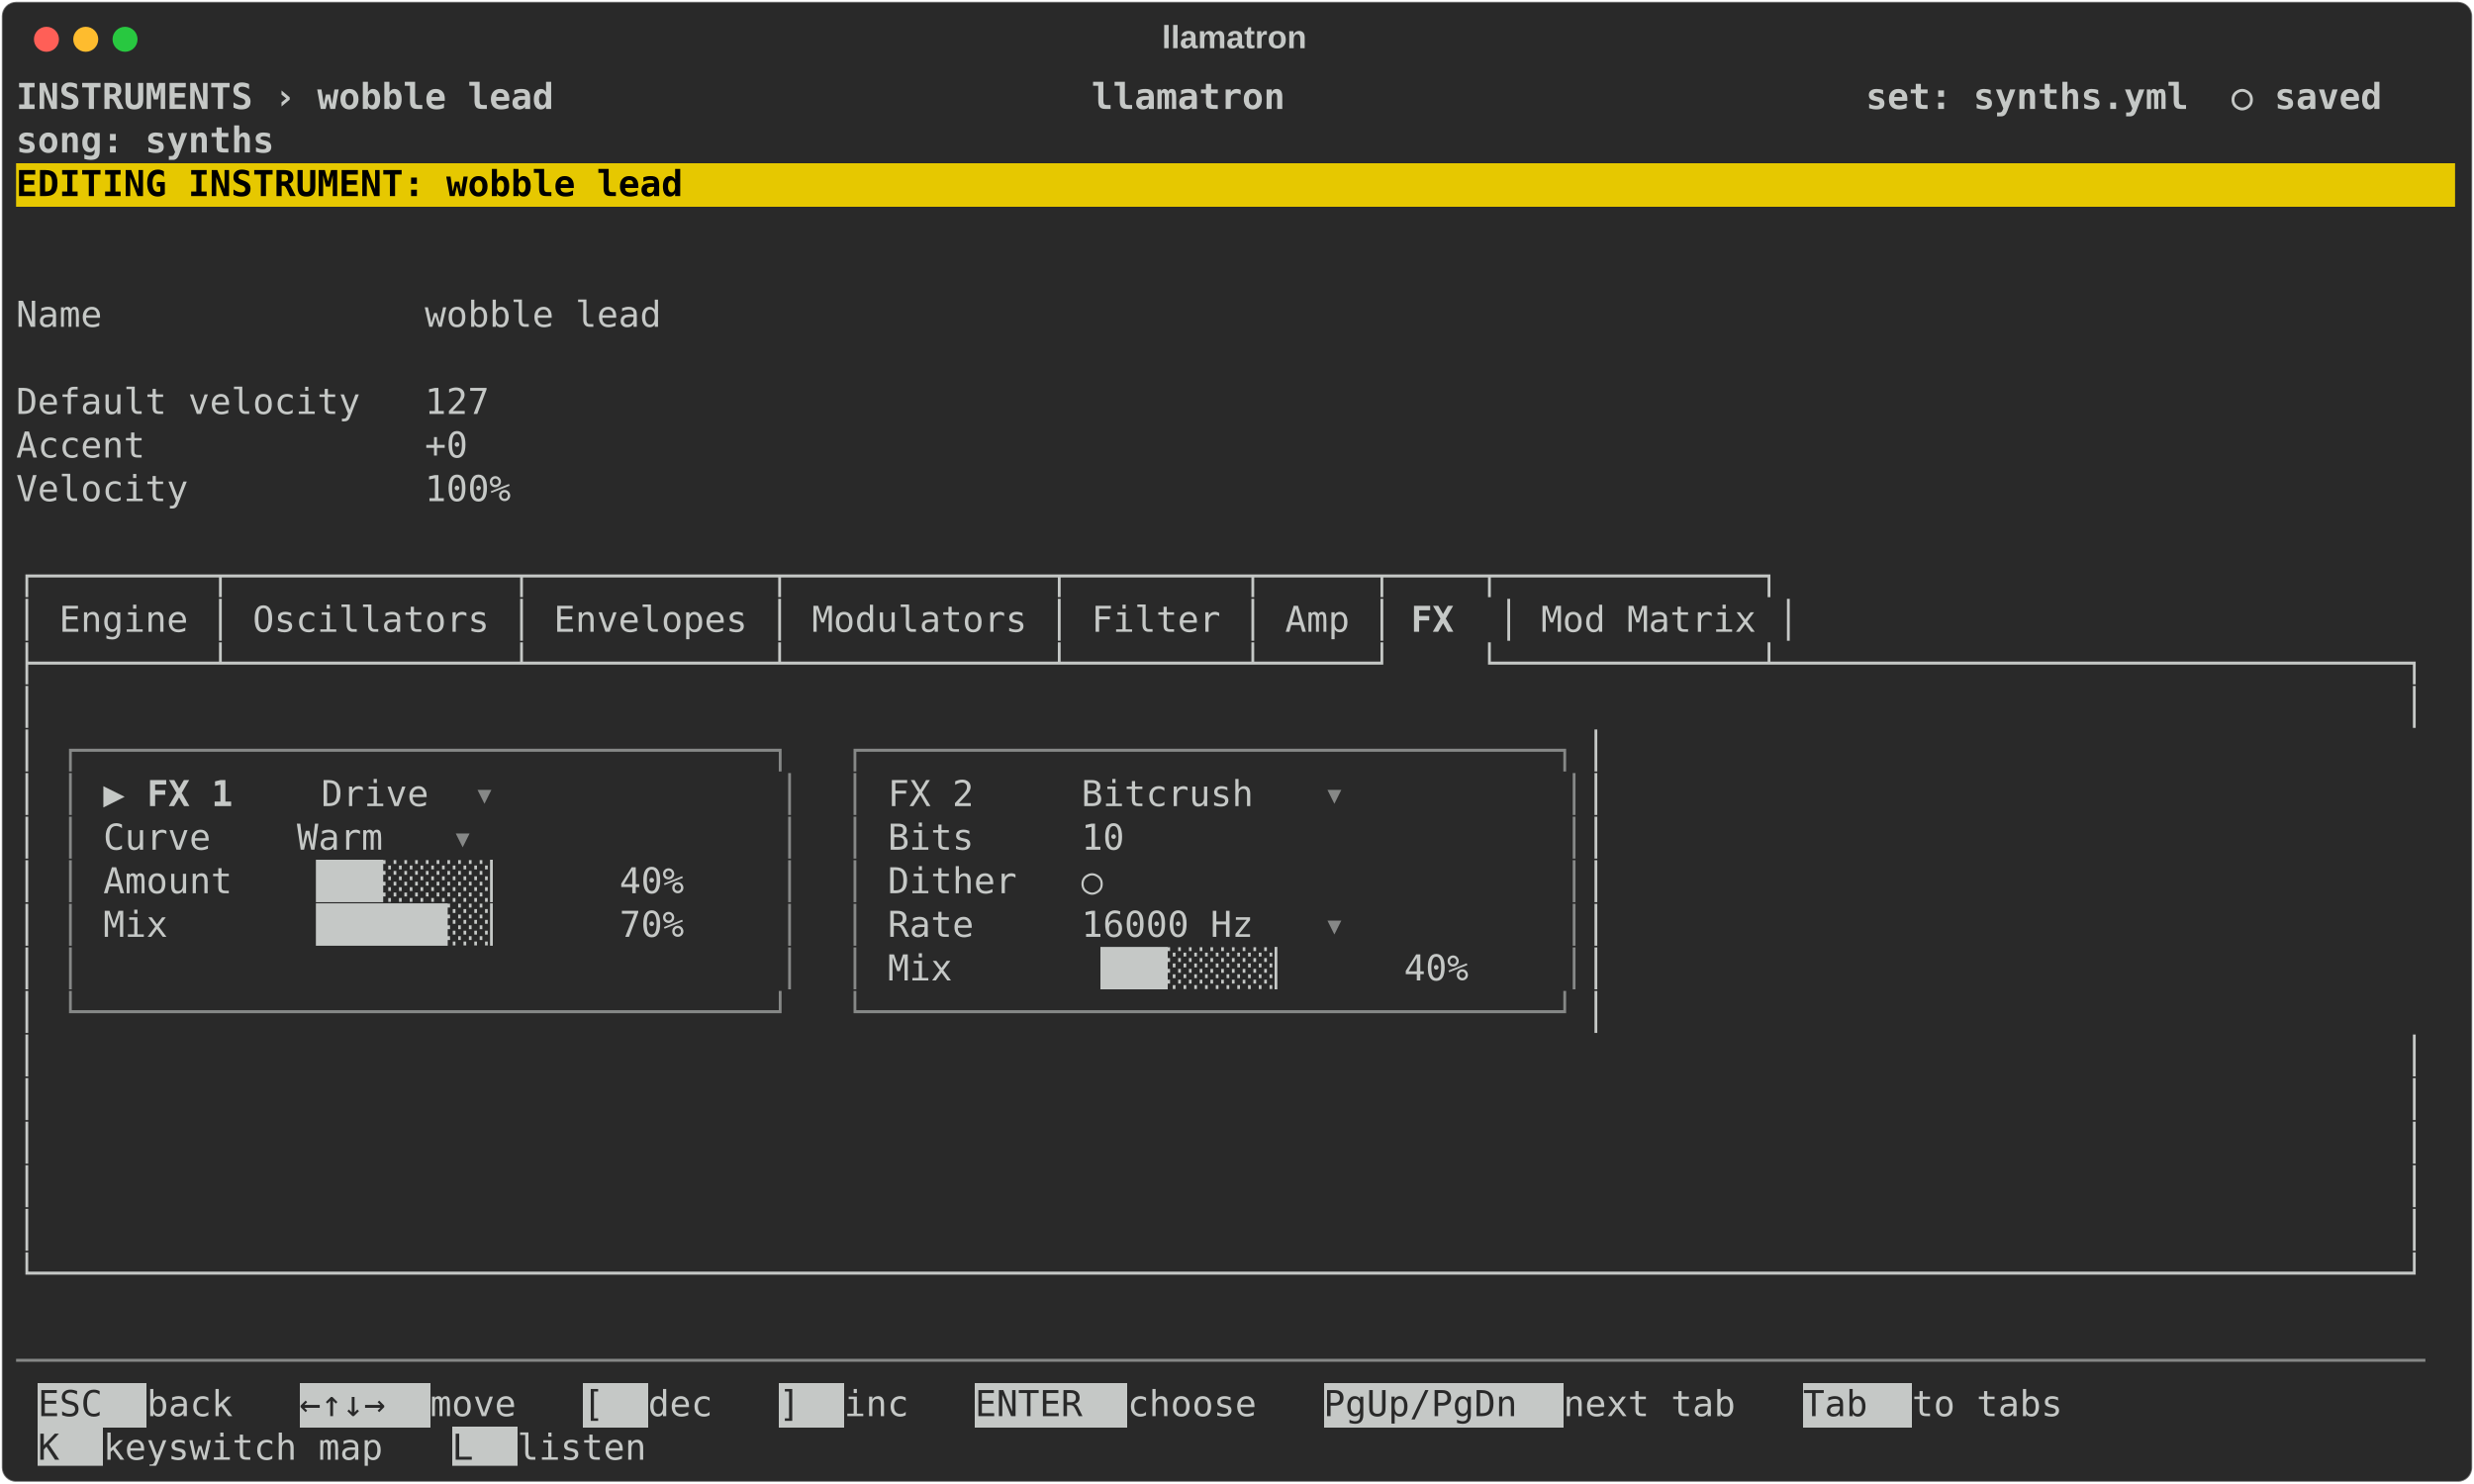
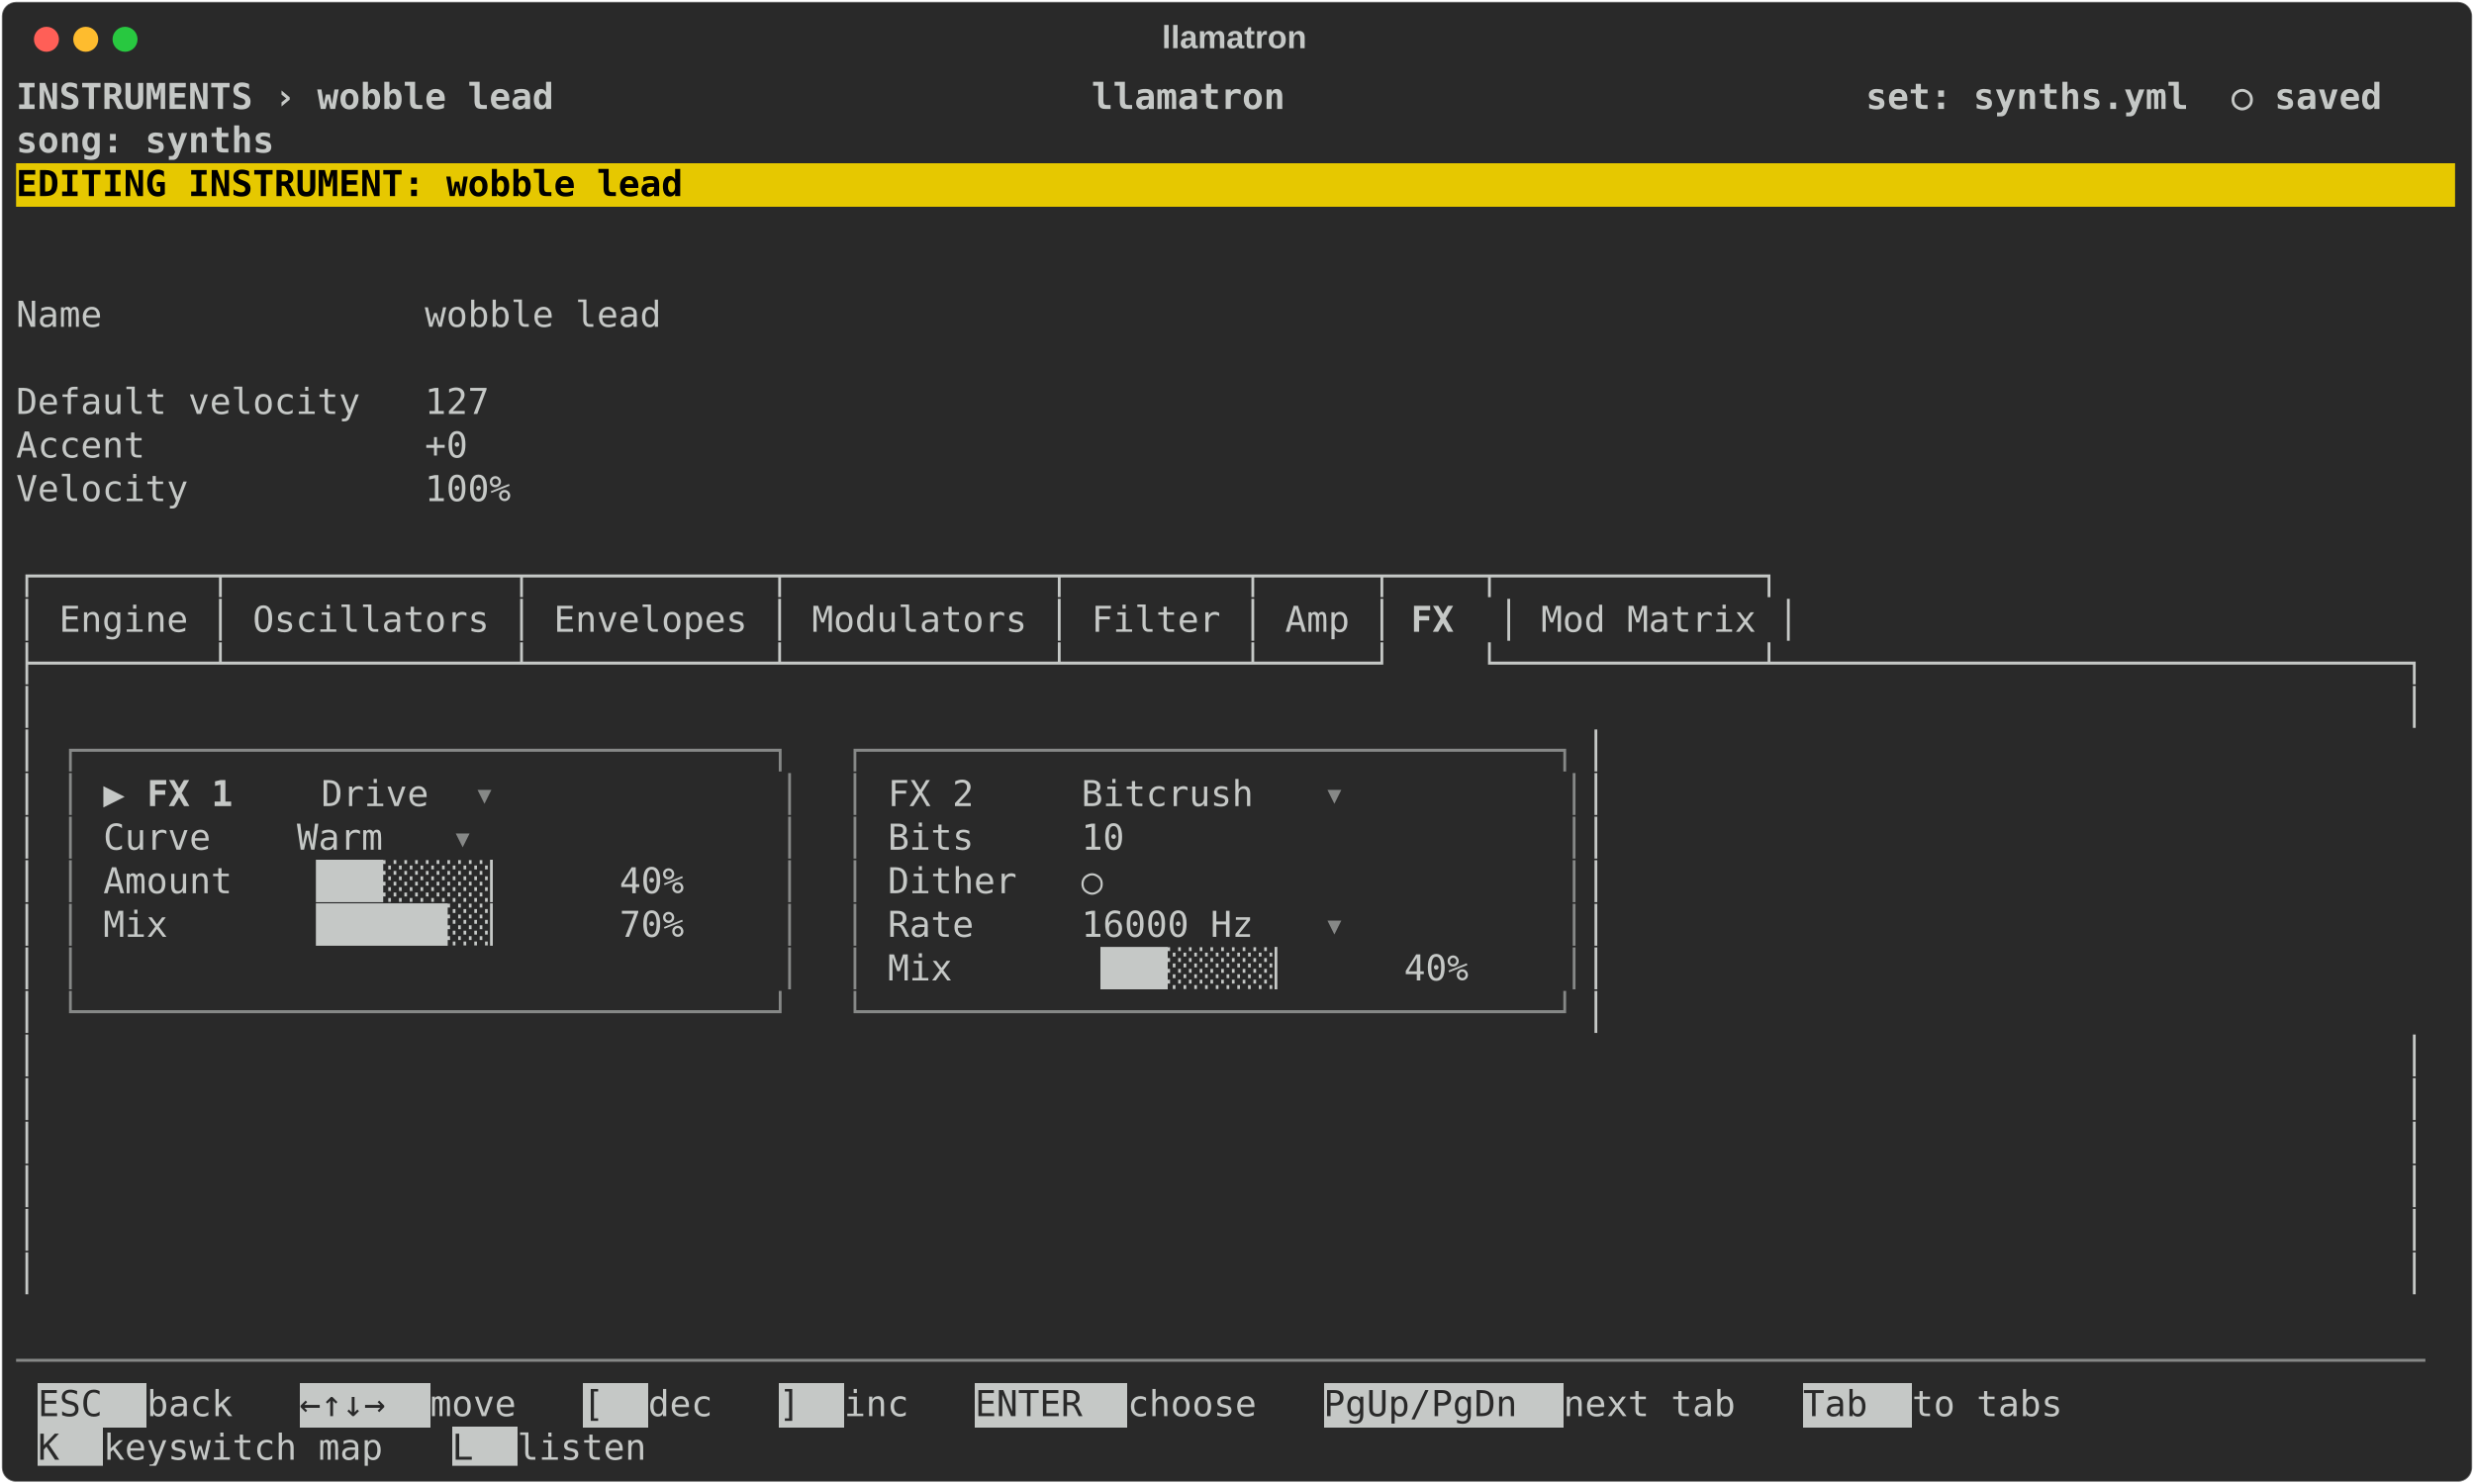
<svg xmlns="http://www.w3.org/2000/svg" class="rich-terminal" viewBox="0 0 1385 830.8">
  <style>

    @font-face {
        font-family: "Fira Code";
        src: local("FiraCode-Regular"),
                url("https://cdnjs.cloudflare.com/ajax/libs/firacode/6.2.0/woff2/FiraCode-Regular.woff2") format("woff2"),
                url("https://cdnjs.cloudflare.com/ajax/libs/firacode/6.2.0/woff/FiraCode-Regular.woff") format("woff");
        font-style: normal;
        font-weight: 400;
    }
    @font-face {
        font-family: "Fira Code";
        src: local("FiraCode-Bold"),
                url("https://cdnjs.cloudflare.com/ajax/libs/firacode/6.2.0/woff2/FiraCode-Bold.woff2") format("woff2"),
                url("https://cdnjs.cloudflare.com/ajax/libs/firacode/6.2.0/woff/FiraCode-Bold.woff") format("woff");
        font-style: bold;
        font-weight: 700;
    }

    .terminal-synth_effects-matrix {
        font-family: Fira Code, monospace;
        font-size: 20px;
        line-height: 24.4px;
        font-variant-east-asian: full-width;
    }

    .terminal-synth_effects-title {
        font-size: 18px;
        font-weight: bold;
        font-family: arial;
    }

    .terminal-synth_effects-r1 { fill: #c5c8c6;font-weight: bold }
.terminal-synth_effects-r2 { fill: #c5c8c6 }
.terminal-synth_effects-r3 { fill: #000000;font-weight: bold }
.terminal-synth_effects-r4 { fill: #868887 }
.terminal-synth_effects-r5 { fill: #292929 }
    </style>
  <defs>
    <clipPath id="terminal-synth_effects-clip-terminal">
      <rect x="0" y="0" width="1365.4" height="779.8" />
    </clipPath>
    <clipPath id="terminal-synth_effects-line-0">
      <rect x="0" y="1.5" width="1366.4" height="24.65" />
    </clipPath>
    <clipPath id="terminal-synth_effects-line-1">
      <rect x="0" y="25.9" width="1366.4" height="24.65" />
    </clipPath>
    <clipPath id="terminal-synth_effects-line-2">
      <rect x="0" y="50.3" width="1366.4" height="24.65" />
    </clipPath>
    <clipPath id="terminal-synth_effects-line-3">
      <rect x="0" y="74.7" width="1366.4" height="24.65" />
    </clipPath>
    <clipPath id="terminal-synth_effects-line-4">
      <rect x="0" y="99.1" width="1366.4" height="24.65" />
    </clipPath>
    <clipPath id="terminal-synth_effects-line-5">
      <rect x="0" y="123.5" width="1366.4" height="24.65" />
    </clipPath>
    <clipPath id="terminal-synth_effects-line-6">
      <rect x="0" y="147.9" width="1366.4" height="24.65" />
    </clipPath>
    <clipPath id="terminal-synth_effects-line-7">
      <rect x="0" y="172.3" width="1366.4" height="24.65" />
    </clipPath>
    <clipPath id="terminal-synth_effects-line-8">
      <rect x="0" y="196.7" width="1366.4" height="24.65" />
    </clipPath>
    <clipPath id="terminal-synth_effects-line-9">
      <rect x="0" y="221.1" width="1366.4" height="24.65" />
    </clipPath>
    <clipPath id="terminal-synth_effects-line-10">
      <rect x="0" y="245.5" width="1366.4" height="24.65" />
    </clipPath>
    <clipPath id="terminal-synth_effects-line-11">
      <rect x="0" y="269.9" width="1366.4" height="24.65" />
    </clipPath>
    <clipPath id="terminal-synth_effects-line-12">
      <rect x="0" y="294.3" width="1366.4" height="24.65" />
    </clipPath>
    <clipPath id="terminal-synth_effects-line-13">
      <rect x="0" y="318.7" width="1366.4" height="24.65" />
    </clipPath>
    <clipPath id="terminal-synth_effects-line-14">
      <rect x="0" y="343.1" width="1366.4" height="24.65" />
    </clipPath>
    <clipPath id="terminal-synth_effects-line-15">
      <rect x="0" y="367.5" width="1366.4" height="24.65" />
    </clipPath>
    <clipPath id="terminal-synth_effects-line-16">
      <rect x="0" y="391.9" width="1366.4" height="24.65" />
    </clipPath>
    <clipPath id="terminal-synth_effects-line-17">
      <rect x="0" y="416.3" width="1366.4" height="24.65" />
    </clipPath>
    <clipPath id="terminal-synth_effects-line-18">
      <rect x="0" y="440.7" width="1366.4" height="24.65" />
    </clipPath>
    <clipPath id="terminal-synth_effects-line-19">
      <rect x="0" y="465.1" width="1366.4" height="24.65" />
    </clipPath>
    <clipPath id="terminal-synth_effects-line-20">
      <rect x="0" y="489.5" width="1366.4" height="24.65" />
    </clipPath>
    <clipPath id="terminal-synth_effects-line-21">
      <rect x="0" y="513.9" width="1366.4" height="24.65" />
    </clipPath>
    <clipPath id="terminal-synth_effects-line-22">
      <rect x="0" y="538.3" width="1366.4" height="24.65" />
    </clipPath>
    <clipPath id="terminal-synth_effects-line-23">
      <rect x="0" y="562.7" width="1366.4" height="24.65" />
    </clipPath>
    <clipPath id="terminal-synth_effects-line-24">
      <rect x="0" y="587.1" width="1366.4" height="24.65" />
    </clipPath>
    <clipPath id="terminal-synth_effects-line-25">
      <rect x="0" y="611.5" width="1366.4" height="24.65" />
    </clipPath>
    <clipPath id="terminal-synth_effects-line-26">
      <rect x="0" y="635.9" width="1366.4" height="24.65" />
    </clipPath>
    <clipPath id="terminal-synth_effects-line-27">
      <rect x="0" y="660.3" width="1366.4" height="24.65" />
    </clipPath>
    <clipPath id="terminal-synth_effects-line-28">
      <rect x="0" y="684.7" width="1366.4" height="24.65" />
    </clipPath>
    <clipPath id="terminal-synth_effects-line-29">
      <rect x="0" y="709.1" width="1366.4" height="24.65" />
    </clipPath>
    <clipPath id="terminal-synth_effects-line-30">
      <rect x="0" y="733.5" width="1366.4" height="24.65" />
    </clipPath>
  </defs>
  <rect fill="#292929" stroke="rgba(255,255,255,0.35)" stroke-width="1" x="1" y="1" width="1383" height="828.8" rx="8" />
  <text class="terminal-synth_effects-title" fill="#c5c8c6" text-anchor="middle" x="691" y="27">llamatron</text>
  <g transform="translate(26,22)">
    <circle cx="0" cy="0" r="7" fill="#ff5f57" />
    <circle cx="22" cy="0" r="7" fill="#febc2e" />
    <circle cx="44" cy="0" r="7" fill="#28c840" />
  </g>
  <g transform="translate(9, 41)" clip-path="url(#terminal-synth_effects-clip-terminal)">
    <rect fill="#e6c800" x="0" y="50.3" width="1366.4" height="24.65" shape-rendering="crispEdges" />
    <rect fill="#c5c8c6" x="12.2" y="733.5" width="61" height="24.65" shape-rendering="crispEdges" />
    <rect fill="#c5c8c6" x="158.6" y="733.5" width="73.2" height="24.65" shape-rendering="crispEdges" />
    <rect fill="#c5c8c6" x="317.2" y="733.5" width="36.6" height="24.65" shape-rendering="crispEdges" />
    <rect fill="#c5c8c6" x="427" y="733.5" width="36.6" height="24.65" shape-rendering="crispEdges" />
    <rect fill="#c5c8c6" x="536.8" y="733.5" width="85.4" height="24.65" shape-rendering="crispEdges" />
    <rect fill="#c5c8c6" x="732" y="733.5" width="134.2" height="24.65" shape-rendering="crispEdges" />
    <rect fill="#c5c8c6" x="1000.4" y="733.5" width="61" height="24.65" shape-rendering="crispEdges" />
    <rect fill="#c5c8c6" x="12.2" y="757.9" width="36.6" height="24.65" shape-rendering="crispEdges" />
    <rect fill="#c5c8c6" x="244" y="757.9" width="36.6" height="24.65" shape-rendering="crispEdges" />
    <g class="terminal-synth_effects-matrix">
      <text class="terminal-synth_effects-r1" x="0" y="20" textLength="1366.4" clip-path="url(#terminal-synth_effects-line-0)"> INSTRUMENTS › wobble lead                         llamatron                           set: synths.yml  ○ saved </text>
      <text class="terminal-synth_effects-r2" x="1366.4" y="20" textLength="12.2" clip-path="url(#terminal-synth_effects-line-0)">
</text>
      <text class="terminal-synth_effects-r1" x="0" y="44.4" textLength="1366.4" clip-path="url(#terminal-synth_effects-line-1)">                                                                                       song: synths             </text>
      <text class="terminal-synth_effects-r2" x="1366.4" y="44.4" textLength="12.2" clip-path="url(#terminal-synth_effects-line-1)">
</text>
      <text class="terminal-synth_effects-r3" x="0" y="68.8" textLength="1366.4" clip-path="url(#terminal-synth_effects-line-2)"> EDITING INSTRUMENT: wobble lead                                                                                </text>
      <text class="terminal-synth_effects-r2" x="1366.4" y="68.8" textLength="12.2" clip-path="url(#terminal-synth_effects-line-2)">
</text>
      <text class="terminal-synth_effects-r2" x="1366.4" y="93.2" textLength="12.2" clip-path="url(#terminal-synth_effects-line-3)">
</text>
      <text class="terminal-synth_effects-r2" x="1366.4" y="117.6" textLength="12.2" clip-path="url(#terminal-synth_effects-line-4)">
</text>
      <text class="terminal-synth_effects-r2" x="0" y="142" textLength="402.6" clip-path="url(#terminal-synth_effects-line-5)">  Name               wobble lead </text>
      <text class="terminal-synth_effects-r2" x="1366.4" y="142" textLength="12.2" clip-path="url(#terminal-synth_effects-line-5)">
</text>
      <text class="terminal-synth_effects-r2" x="1366.4" y="166.4" textLength="12.2" clip-path="url(#terminal-synth_effects-line-6)">
</text>
      <text class="terminal-synth_effects-r2" x="0" y="190.8" textLength="305" clip-path="url(#terminal-synth_effects-line-7)">  Default velocity   127 </text>
      <text class="terminal-synth_effects-r2" x="1366.4" y="190.8" textLength="12.2" clip-path="url(#terminal-synth_effects-line-7)">
</text>
      <text class="terminal-synth_effects-r2" x="0" y="215.2" textLength="292.8" clip-path="url(#terminal-synth_effects-line-8)">  Accent             +0 </text>
      <text class="terminal-synth_effects-r2" x="1366.4" y="215.2" textLength="12.2" clip-path="url(#terminal-synth_effects-line-8)">
</text>
      <text class="terminal-synth_effects-r2" x="0" y="239.6" textLength="317.2" clip-path="url(#terminal-synth_effects-line-9)">  Velocity           100% </text>
      <text class="terminal-synth_effects-r2" x="1366.4" y="239.6" textLength="12.2" clip-path="url(#terminal-synth_effects-line-9)">
</text>
      <text class="terminal-synth_effects-r2" x="1366.4" y="264" textLength="12.2" clip-path="url(#terminal-synth_effects-line-10)">
</text>
      <text class="terminal-synth_effects-r2" x="0" y="288.4" textLength="1000.4" clip-path="url(#terminal-synth_effects-line-11)">┌────────┬─────────────┬───────────┬────────────┬────────┬─────┬────┬────────────┐</text>
      <text class="terminal-synth_effects-r2" x="1366.4" y="288.4" textLength="12.2" clip-path="url(#terminal-synth_effects-line-11)">
</text>
      <text class="terminal-synth_effects-r2" x="0" y="312.8" textLength="780.8" clip-path="url(#terminal-synth_effects-line-12)">│ Engine │ Oscillators │ Envelopes │ Modulators │ Filter │ Amp │</text>
      <text class="terminal-synth_effects-r1" x="780.8" y="312.8" textLength="48.8" clip-path="url(#terminal-synth_effects-line-12)"> FX </text>
      <text class="terminal-synth_effects-r2" x="829.6" y="312.8" textLength="170.8" clip-path="url(#terminal-synth_effects-line-12)">│ Mod Matrix │</text>
      <text class="terminal-synth_effects-r2" x="1366.4" y="312.8" textLength="12.2" clip-path="url(#terminal-synth_effects-line-12)">
</text>
      <text class="terminal-synth_effects-r2" x="0" y="337.2" textLength="1366.4" clip-path="url(#terminal-synth_effects-line-13)">├────────┴─────────────┴───────────┴────────────┴────────┴─────┘    └────────────┴─────────────────────────────┐</text>
      <text class="terminal-synth_effects-r2" x="1366.4" y="337.2" textLength="12.2" clip-path="url(#terminal-synth_effects-line-13)">
</text>
      <text class="terminal-synth_effects-r2" x="0" y="361.6" textLength="1366.4" clip-path="url(#terminal-synth_effects-line-14)">│                                                                                                              │</text>
      <text class="terminal-synth_effects-r2" x="1366.4" y="361.6" textLength="12.2" clip-path="url(#terminal-synth_effects-line-14)">
</text>
      <text class="terminal-synth_effects-r2" x="0" y="386" textLength="24.4" clip-path="url(#terminal-synth_effects-line-15)">│ </text>
      <text class="terminal-synth_effects-r4" x="24.4" y="386" textLength="414.8" clip-path="url(#terminal-synth_effects-line-15)">┌────────────────────────────────┐</text>
      <text class="terminal-synth_effects-r4" x="463.6" y="386" textLength="414.8" clip-path="url(#terminal-synth_effects-line-15)">┌────────────────────────────────┐</text>
      <text class="terminal-synth_effects-r2" x="878.4" y="386" textLength="488" clip-path="url(#terminal-synth_effects-line-15)">                                       │</text>
      <text class="terminal-synth_effects-r2" x="1366.4" y="386" textLength="12.2" clip-path="url(#terminal-synth_effects-line-15)">
</text>
      <text class="terminal-synth_effects-r2" x="0" y="410.4" textLength="24.4" clip-path="url(#terminal-synth_effects-line-16)">│ </text>
      <text class="terminal-synth_effects-r4" x="24.4" y="410.4" textLength="24.4" clip-path="url(#terminal-synth_effects-line-16)">│ </text>
      <text class="terminal-synth_effects-r2" x="48.8" y="410.4" textLength="24.4" clip-path="url(#terminal-synth_effects-line-16)">▶ </text>
      <text class="terminal-synth_effects-r1" x="73.2" y="410.4" textLength="97.6" clip-path="url(#terminal-synth_effects-line-16)">FX 1    </text>
      <text class="terminal-synth_effects-r2" x="170.8" y="410.4" textLength="85.4" clip-path="url(#terminal-synth_effects-line-16)"> Drive </text>
      <text class="terminal-synth_effects-r4" x="256.2" y="410.4" textLength="12.2" clip-path="url(#terminal-synth_effects-line-16)">▾</text>
      <text class="terminal-synth_effects-r4" x="427" y="410.4" textLength="12.2" clip-path="url(#terminal-synth_effects-line-16)">│</text>
      <text class="terminal-synth_effects-r4" x="463.6" y="410.4" textLength="24.4" clip-path="url(#terminal-synth_effects-line-16)">│ </text>
      <text class="terminal-synth_effects-r2" x="488" y="410.4" textLength="244" clip-path="url(#terminal-synth_effects-line-16)">  FX 2     Bitcrush </text>
      <text class="terminal-synth_effects-r4" x="732" y="410.4" textLength="12.2" clip-path="url(#terminal-synth_effects-line-16)">▾</text>
      <text class="terminal-synth_effects-r4" x="866.2" y="410.4" textLength="12.2" clip-path="url(#terminal-synth_effects-line-16)">│</text>
      <text class="terminal-synth_effects-r2" x="878.4" y="410.4" textLength="488" clip-path="url(#terminal-synth_effects-line-16)">                                       │</text>
      <text class="terminal-synth_effects-r2" x="1366.4" y="410.4" textLength="12.2" clip-path="url(#terminal-synth_effects-line-16)">
</text>
      <text class="terminal-synth_effects-r2" x="0" y="434.8" textLength="24.4" clip-path="url(#terminal-synth_effects-line-17)">│ </text>
      <text class="terminal-synth_effects-r4" x="24.4" y="434.8" textLength="24.4" clip-path="url(#terminal-synth_effects-line-17)">│ </text>
      <text class="terminal-synth_effects-r2" x="48.8" y="434.8" textLength="195.2" clip-path="url(#terminal-synth_effects-line-17)">  Curve    Warm </text>
      <text class="terminal-synth_effects-r4" x="244" y="434.8" textLength="12.2" clip-path="url(#terminal-synth_effects-line-17)">▾</text>
      <text class="terminal-synth_effects-r4" x="427" y="434.8" textLength="12.2" clip-path="url(#terminal-synth_effects-line-17)">│</text>
      <text class="terminal-synth_effects-r4" x="463.6" y="434.8" textLength="24.4" clip-path="url(#terminal-synth_effects-line-17)">│ </text>
      <text class="terminal-synth_effects-r2" x="488" y="434.8" textLength="378.2" clip-path="url(#terminal-synth_effects-line-17)">  Bits     10                  </text>
      <text class="terminal-synth_effects-r4" x="866.2" y="434.8" textLength="12.2" clip-path="url(#terminal-synth_effects-line-17)">│</text>
      <text class="terminal-synth_effects-r2" x="878.4" y="434.8" textLength="488" clip-path="url(#terminal-synth_effects-line-17)">                                       │</text>
      <text class="terminal-synth_effects-r2" x="1366.4" y="434.8" textLength="12.2" clip-path="url(#terminal-synth_effects-line-17)">
</text>
      <text class="terminal-synth_effects-r2" x="0" y="459.2" textLength="24.4" clip-path="url(#terminal-synth_effects-line-18)">│ </text>
      <text class="terminal-synth_effects-r4" x="24.4" y="459.2" textLength="24.4" clip-path="url(#terminal-synth_effects-line-18)">│ </text>
      <text class="terminal-synth_effects-r2" x="48.8" y="459.2" textLength="378.2" clip-path="url(#terminal-synth_effects-line-18)">  Amount   ▕███░░░░░▏     40%  </text>
      <text class="terminal-synth_effects-r4" x="427" y="459.2" textLength="12.2" clip-path="url(#terminal-synth_effects-line-18)">│</text>
      <text class="terminal-synth_effects-r4" x="463.6" y="459.2" textLength="24.4" clip-path="url(#terminal-synth_effects-line-18)">│ </text>
      <text class="terminal-synth_effects-r2" x="488" y="459.2" textLength="378.2" clip-path="url(#terminal-synth_effects-line-18)">  Dither   ○                   </text>
      <text class="terminal-synth_effects-r4" x="866.2" y="459.2" textLength="12.2" clip-path="url(#terminal-synth_effects-line-18)">│</text>
      <text class="terminal-synth_effects-r2" x="878.4" y="459.2" textLength="488" clip-path="url(#terminal-synth_effects-line-18)">                                       │</text>
      <text class="terminal-synth_effects-r2" x="1366.4" y="459.2" textLength="12.2" clip-path="url(#terminal-synth_effects-line-18)">
</text>
      <text class="terminal-synth_effects-r2" x="0" y="483.6" textLength="24.4" clip-path="url(#terminal-synth_effects-line-19)">│ </text>
      <text class="terminal-synth_effects-r4" x="24.4" y="483.6" textLength="24.4" clip-path="url(#terminal-synth_effects-line-19)">│ </text>
      <text class="terminal-synth_effects-r2" x="48.8" y="483.6" textLength="378.2" clip-path="url(#terminal-synth_effects-line-19)">  Mix      ▕██████░░▏     70%  </text>
      <text class="terminal-synth_effects-r4" x="427" y="483.6" textLength="12.2" clip-path="url(#terminal-synth_effects-line-19)">│</text>
      <text class="terminal-synth_effects-r4" x="463.6" y="483.6" textLength="24.4" clip-path="url(#terminal-synth_effects-line-19)">│ </text>
      <text class="terminal-synth_effects-r2" x="488" y="483.6" textLength="244" clip-path="url(#terminal-synth_effects-line-19)">  Rate     16000 Hz </text>
      <text class="terminal-synth_effects-r4" x="732" y="483.6" textLength="12.2" clip-path="url(#terminal-synth_effects-line-19)">▾</text>
      <text class="terminal-synth_effects-r4" x="866.2" y="483.6" textLength="12.2" clip-path="url(#terminal-synth_effects-line-19)">│</text>
      <text class="terminal-synth_effects-r2" x="878.4" y="483.6" textLength="488" clip-path="url(#terminal-synth_effects-line-19)">                                       │</text>
      <text class="terminal-synth_effects-r2" x="1366.4" y="483.6" textLength="12.2" clip-path="url(#terminal-synth_effects-line-19)">
</text>
      <text class="terminal-synth_effects-r2" x="0" y="508" textLength="24.4" clip-path="url(#terminal-synth_effects-line-20)">│ </text>
      <text class="terminal-synth_effects-r4" x="24.4" y="508" textLength="24.4" clip-path="url(#terminal-synth_effects-line-20)">│ </text>
      <text class="terminal-synth_effects-r4" x="427" y="508" textLength="12.2" clip-path="url(#terminal-synth_effects-line-20)">│</text>
      <text class="terminal-synth_effects-r4" x="463.6" y="508" textLength="24.4" clip-path="url(#terminal-synth_effects-line-20)">│ </text>
      <text class="terminal-synth_effects-r2" x="488" y="508" textLength="378.2" clip-path="url(#terminal-synth_effects-line-20)">  Mix      ▕███░░░░░▏     40%  </text>
      <text class="terminal-synth_effects-r4" x="866.2" y="508" textLength="12.2" clip-path="url(#terminal-synth_effects-line-20)">│</text>
      <text class="terminal-synth_effects-r2" x="878.4" y="508" textLength="488" clip-path="url(#terminal-synth_effects-line-20)">                                       │</text>
      <text class="terminal-synth_effects-r2" x="1366.4" y="508" textLength="12.2" clip-path="url(#terminal-synth_effects-line-20)">
</text>
      <text class="terminal-synth_effects-r2" x="0" y="532.4" textLength="24.4" clip-path="url(#terminal-synth_effects-line-21)">│ </text>
      <text class="terminal-synth_effects-r4" x="24.4" y="532.4" textLength="414.8" clip-path="url(#terminal-synth_effects-line-21)">└────────────────────────────────┘</text>
      <text class="terminal-synth_effects-r4" x="463.6" y="532.4" textLength="414.8" clip-path="url(#terminal-synth_effects-line-21)">└────────────────────────────────┘</text>
      <text class="terminal-synth_effects-r2" x="878.4" y="532.4" textLength="488" clip-path="url(#terminal-synth_effects-line-21)">                                       │</text>
      <text class="terminal-synth_effects-r2" x="1366.4" y="532.4" textLength="12.2" clip-path="url(#terminal-synth_effects-line-21)">
</text>
      <text class="terminal-synth_effects-r2" x="0" y="556.8" textLength="1366.4" clip-path="url(#terminal-synth_effects-line-22)">│                                                                                                              │</text>
      <text class="terminal-synth_effects-r2" x="1366.4" y="556.8" textLength="12.2" clip-path="url(#terminal-synth_effects-line-22)">
</text>
      <text class="terminal-synth_effects-r2" x="0" y="581.2" textLength="1366.4" clip-path="url(#terminal-synth_effects-line-23)">│                                                                                                              │</text>
      <text class="terminal-synth_effects-r2" x="1366.4" y="581.2" textLength="12.2" clip-path="url(#terminal-synth_effects-line-23)">
</text>
      <text class="terminal-synth_effects-r2" x="0" y="605.6" textLength="1366.4" clip-path="url(#terminal-synth_effects-line-24)">│                                                                                                              │</text>
      <text class="terminal-synth_effects-r2" x="1366.4" y="605.6" textLength="12.2" clip-path="url(#terminal-synth_effects-line-24)">
</text>
      <text class="terminal-synth_effects-r2" x="0" y="630" textLength="1366.4" clip-path="url(#terminal-synth_effects-line-25)">│                                                                                                              │</text>
      <text class="terminal-synth_effects-r2" x="1366.4" y="630" textLength="12.2" clip-path="url(#terminal-synth_effects-line-25)">
</text>
      <text class="terminal-synth_effects-r2" x="0" y="654.4" textLength="1366.4" clip-path="url(#terminal-synth_effects-line-26)">│                                                                                                              │</text>
      <text class="terminal-synth_effects-r2" x="1366.4" y="654.4" textLength="12.2" clip-path="url(#terminal-synth_effects-line-26)">
</text>
-       <text class="terminal-synth_effects-r2" x="0" y="678.8" textLength="1366.4" clip-path="url(#terminal-synth_effects-line-27)">└──────────────────────────────────────────────────────────────────────────────────────────────────────────────┘</text>
+       <text class="terminal-synth_effects-r2" x="0" y="678.8" textLength="1366.4" clip-path="url(#terminal-synth_effects-line-27)">│                                                                                                              │</text>
      <text class="terminal-synth_effects-r2" x="1366.4" y="678.8" textLength="12.2" clip-path="url(#terminal-synth_effects-line-27)">
</text>
      <text class="terminal-synth_effects-r2" x="1366.4" y="703.2" textLength="12.2" clip-path="url(#terminal-synth_effects-line-28)">
</text>
      <text class="terminal-synth_effects-r4" x="0" y="727.6" textLength="1366.4" clip-path="url(#terminal-synth_effects-line-29)">────────────────────────────────────────────────────────────────────────────────────────────────────────────────</text>
      <text class="terminal-synth_effects-r2" x="1366.4" y="727.6" textLength="12.2" clip-path="url(#terminal-synth_effects-line-29)">
</text>
      <text class="terminal-synth_effects-r5" x="12.2" y="752" textLength="61" clip-path="url(#terminal-synth_effects-line-30)"> ESC </text>
      <text class="terminal-synth_effects-r2" x="73.2" y="752" textLength="85.4" clip-path="url(#terminal-synth_effects-line-30)"> back  </text>
      <text class="terminal-synth_effects-r5" x="158.6" y="752" textLength="73.2" clip-path="url(#terminal-synth_effects-line-30)"> ←↑↓→ </text>
      <text class="terminal-synth_effects-r2" x="231.8" y="752" textLength="85.4" clip-path="url(#terminal-synth_effects-line-30)"> move  </text>
      <text class="terminal-synth_effects-r5" x="317.2" y="752" textLength="36.6" clip-path="url(#terminal-synth_effects-line-30)"> [ </text>
      <text class="terminal-synth_effects-r2" x="353.8" y="752" textLength="73.2" clip-path="url(#terminal-synth_effects-line-30)"> dec  </text>
      <text class="terminal-synth_effects-r5" x="427" y="752" textLength="36.6" clip-path="url(#terminal-synth_effects-line-30)"> ] </text>
      <text class="terminal-synth_effects-r2" x="463.6" y="752" textLength="73.2" clip-path="url(#terminal-synth_effects-line-30)"> inc  </text>
      <text class="terminal-synth_effects-r5" x="536.8" y="752" textLength="85.4" clip-path="url(#terminal-synth_effects-line-30)"> ENTER </text>
      <text class="terminal-synth_effects-r2" x="622.2" y="752" textLength="109.8" clip-path="url(#terminal-synth_effects-line-30)"> choose  </text>
      <text class="terminal-synth_effects-r5" x="732" y="752" textLength="134.2" clip-path="url(#terminal-synth_effects-line-30)"> PgUp/PgDn </text>
      <text class="terminal-synth_effects-r2" x="866.2" y="752" textLength="134.2" clip-path="url(#terminal-synth_effects-line-30)"> next tab  </text>
      <text class="terminal-synth_effects-r5" x="1000.4" y="752" textLength="61" clip-path="url(#terminal-synth_effects-line-30)"> Tab </text>
      <text class="terminal-synth_effects-r2" x="1061.4" y="752" textLength="122" clip-path="url(#terminal-synth_effects-line-30)"> to tabs  </text>
      <text class="terminal-synth_effects-r2" x="1366.4" y="752" textLength="12.2" clip-path="url(#terminal-synth_effects-line-30)">
</text>
      <text class="terminal-synth_effects-r5" x="12.2" y="776.4" textLength="36.6" clip-path="url(#terminal-synth_effects-line-31)"> K </text>
      <text class="terminal-synth_effects-r2" x="48.8" y="776.4" textLength="195.2" clip-path="url(#terminal-synth_effects-line-31)"> keyswitch map  </text>
      <text class="terminal-synth_effects-r5" x="244" y="776.4" textLength="36.6" clip-path="url(#terminal-synth_effects-line-31)"> L </text>
      <text class="terminal-synth_effects-r2" x="280.6" y="776.4" textLength="109.8" clip-path="url(#terminal-synth_effects-line-31)"> listen  </text>
    </g>
  </g>
</svg>
